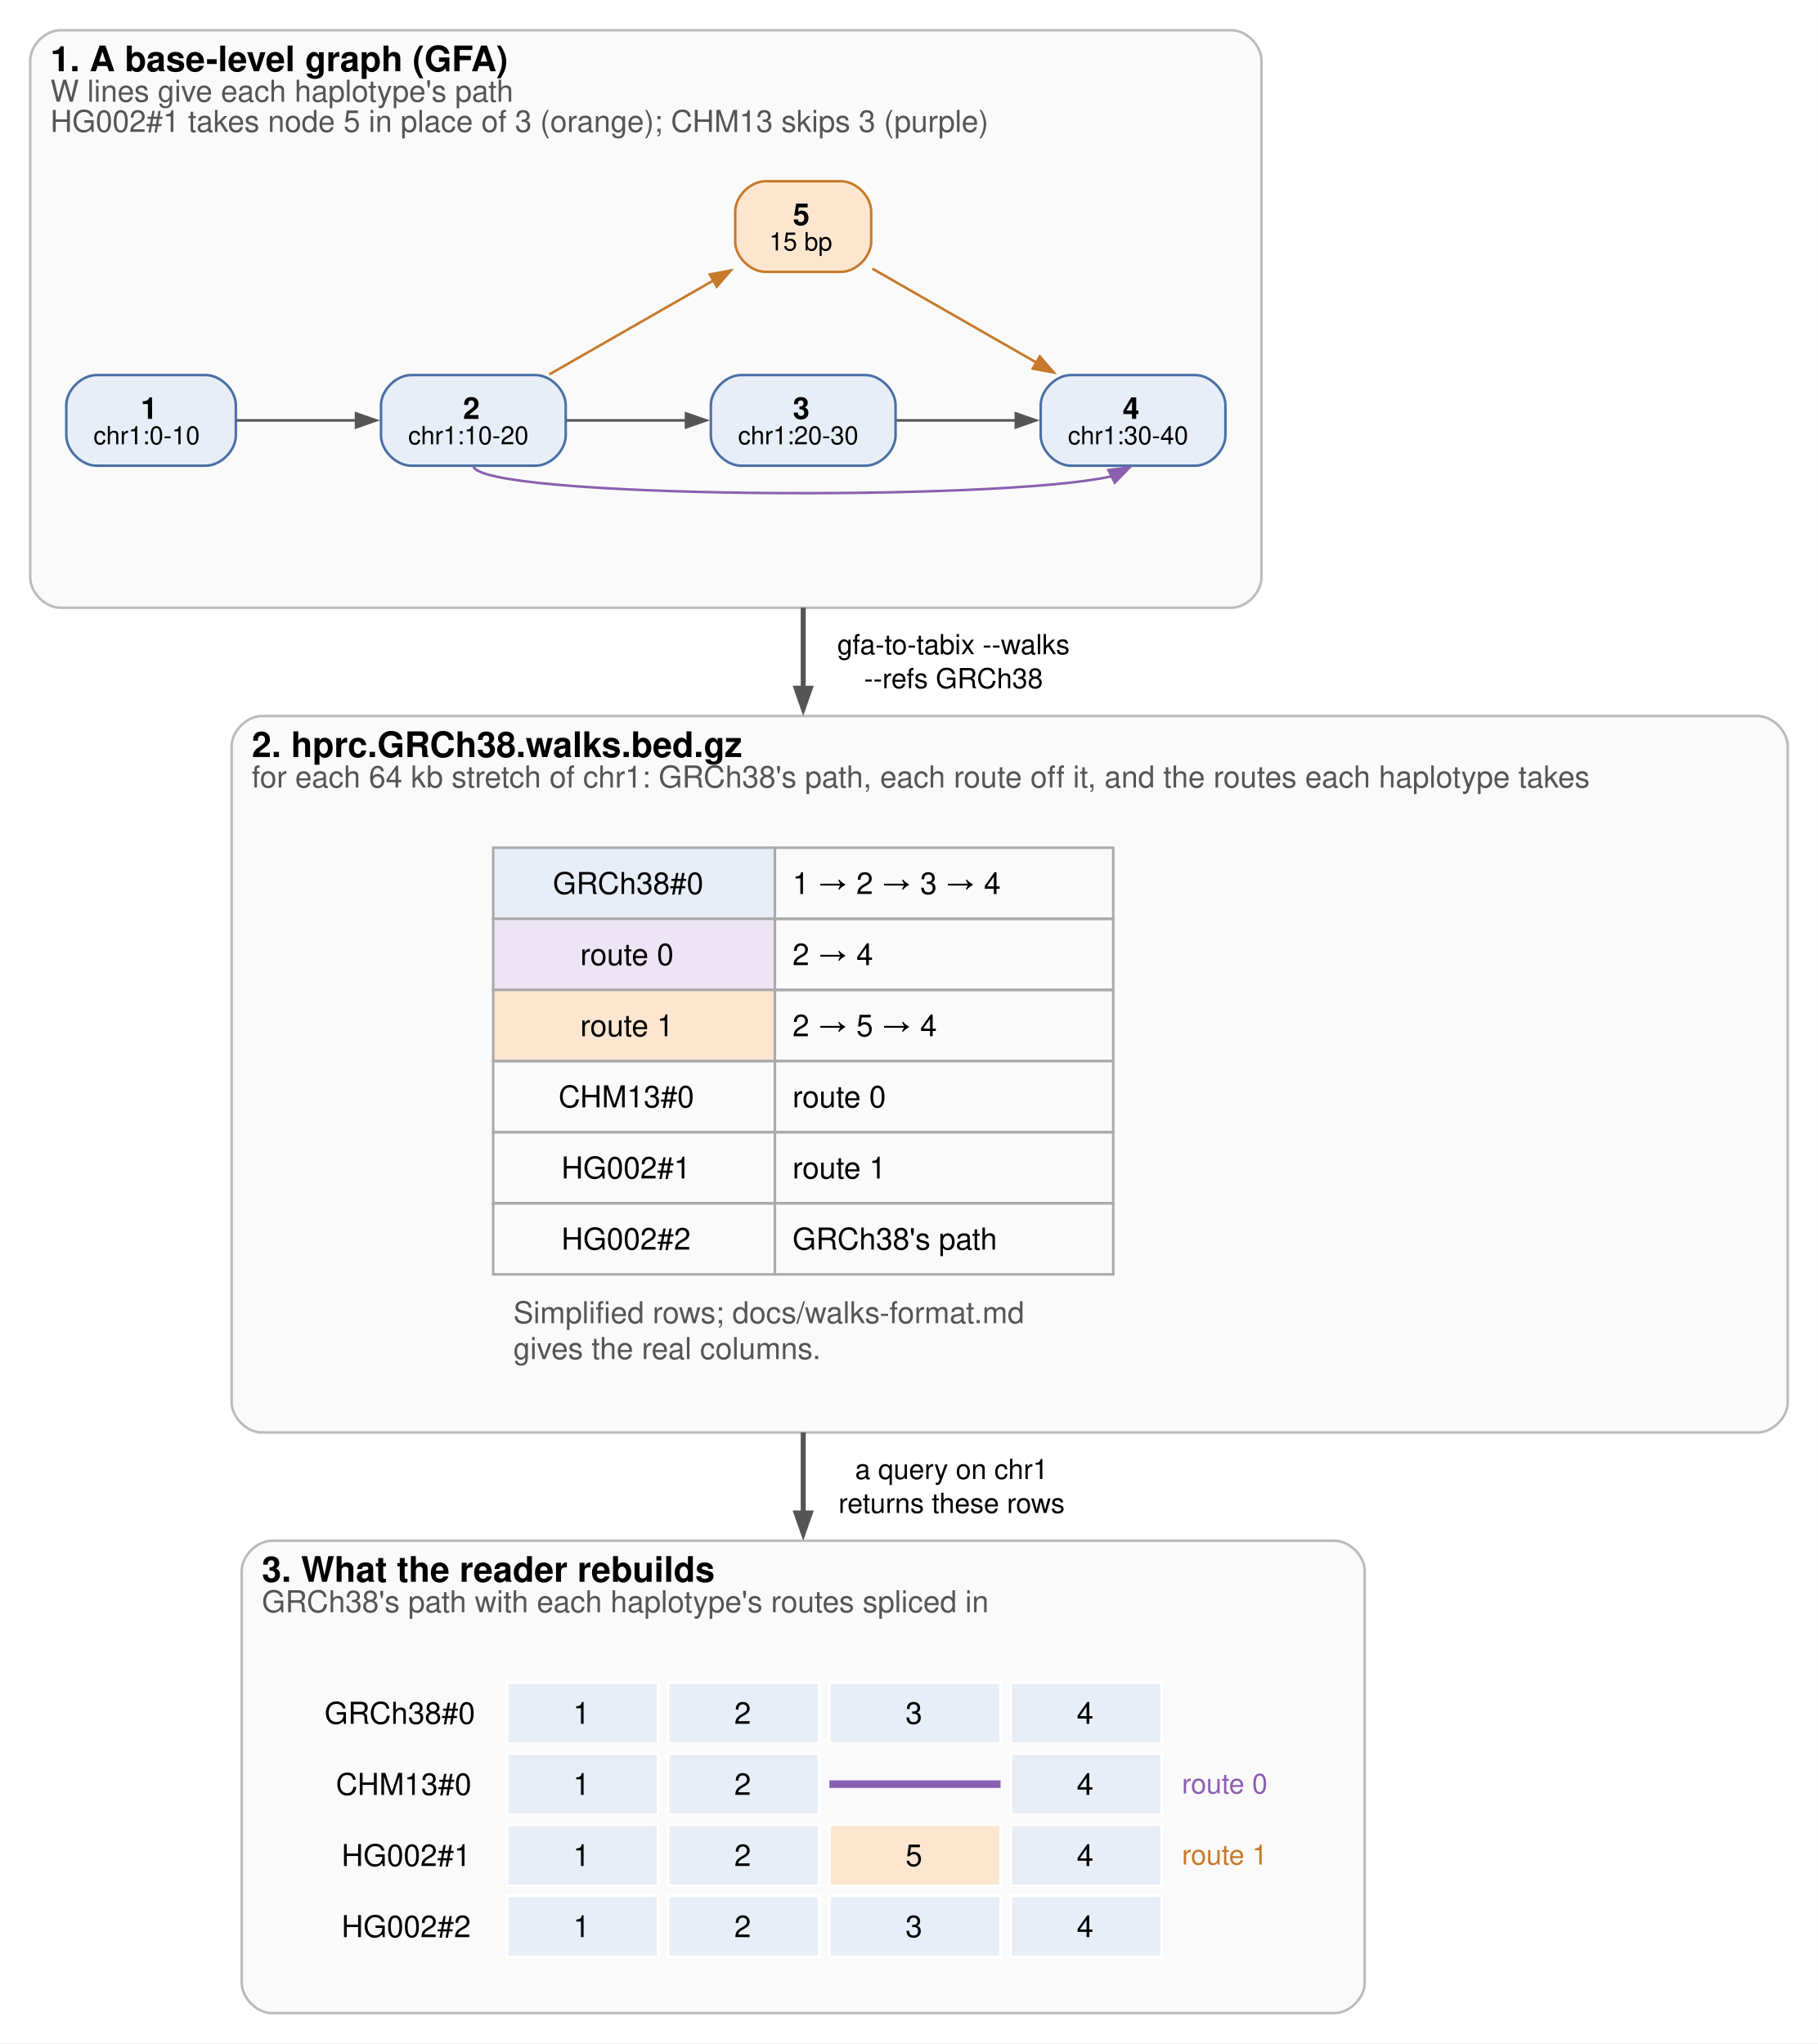
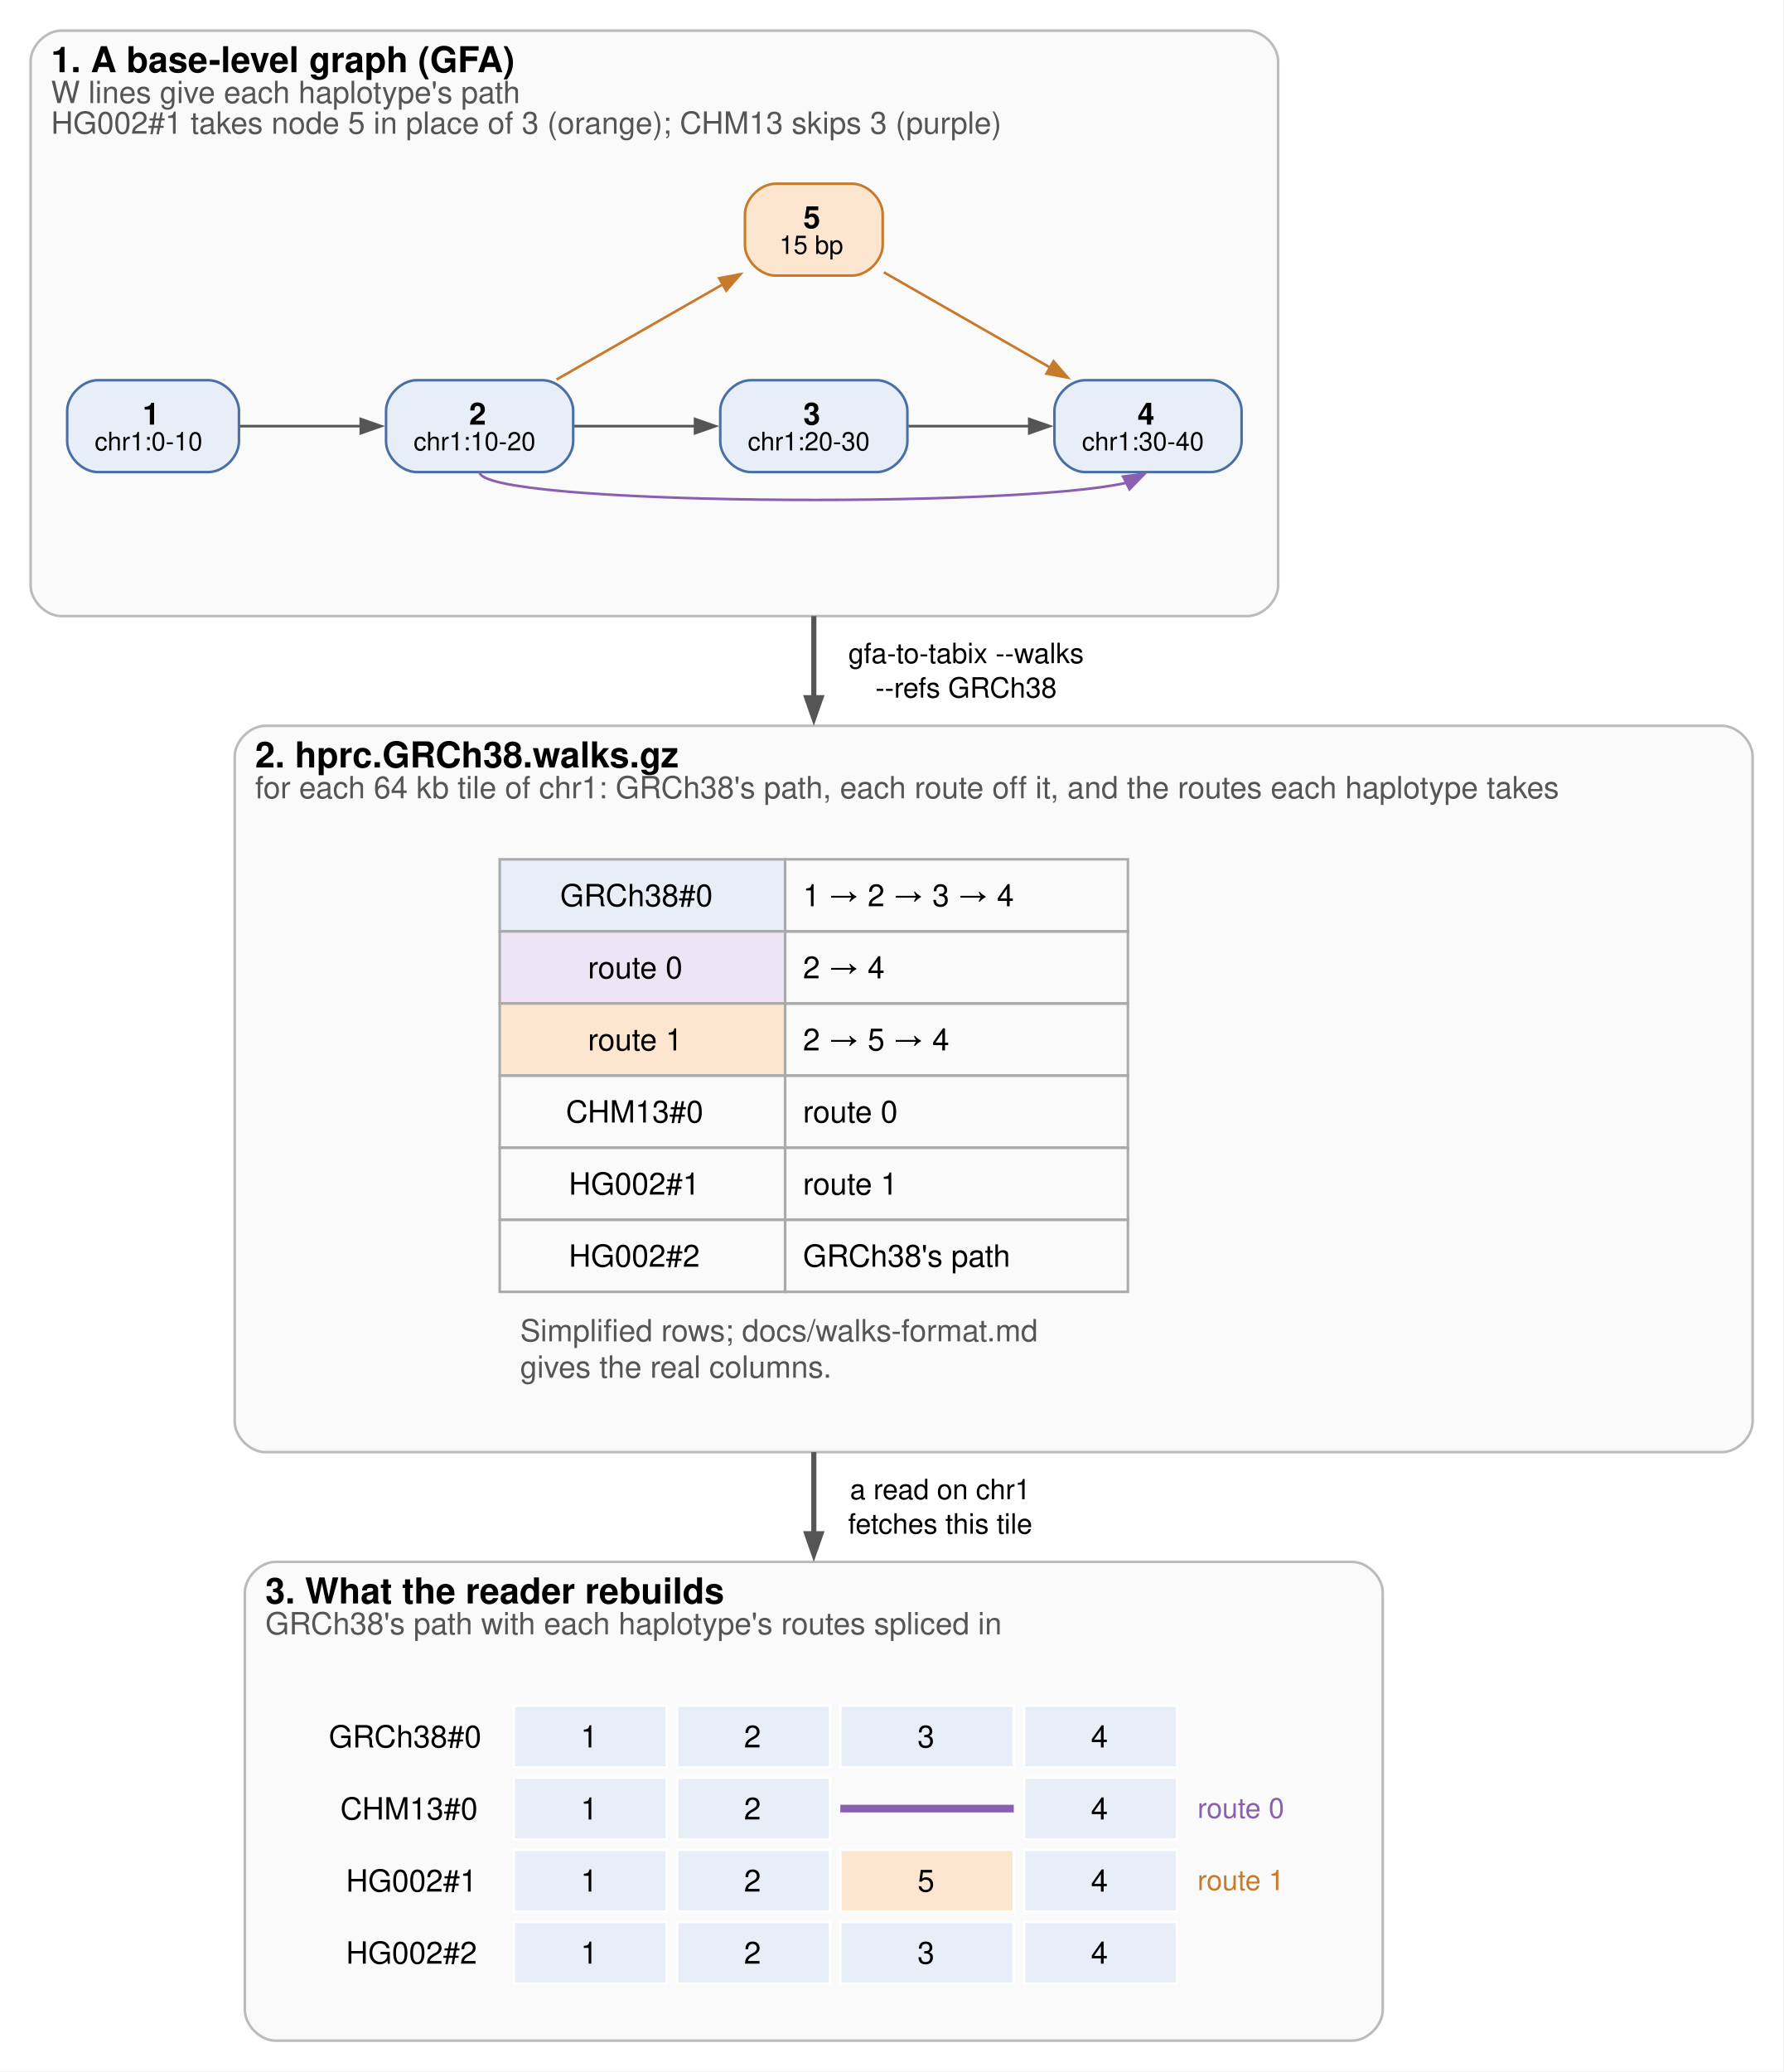
- <svg xmlns="http://www.w3.org/2000/svg" width="722pt" height="812pt" viewBox="0.00 0.00 722.00 812.00">
+ <svg xmlns="http://www.w3.org/2000/svg" width="699pt" height="812pt" viewBox="0.00 0.00 699.00 812.00">
  <g id="graph0" class="graph" transform="scale(1 1) rotate(0) translate(4 807.72)">
-     <polygon fill="white" stroke="none" points="-4,4 -4,-807.72 718,-807.72 718,4 -4,4" />
+     <polygon fill="white" stroke="none" points="-4,4 -4,-807.72 695,-807.72 695,4 -4,4" />
    <g id="clust2" class="cluster">
      <path fill="#fafafa" stroke="#bbbbbb" d="M20,-566.28C20,-566.28 485,-566.28 485,-566.28 491,-566.28 497,-572.28 497,-578.28 497,-578.28 497,-783.72 497,-783.72 497,-789.72 491,-795.72 485,-795.72 485,-795.72 20,-795.72 20,-795.72 14,-795.72 8,-789.72 8,-783.72 8,-783.72 8,-578.28 8,-578.28 8,-572.28 14,-566.28 20,-566.28" />
      <text xml:space="preserve" text-anchor="start" x="16" y="-779.42" font-family="Helvetica,sans-Serif" font-weight="bold" font-size="14.00">1. A base-level graph (GFA)</text>
      <text xml:space="preserve" text-anchor="start" x="16" y="-767.32" font-family="Helvetica,sans-Serif" font-size="12.00" fill="#555555">W lines give each haplotype's path</text>
      <text xml:space="preserve" text-anchor="start" x="16" y="-755.32" font-family="Helvetica,sans-Serif" font-size="12.00" fill="#555555">HG002#1 takes node 5 in place of 3 (orange); CHM13 skips 3 (purple)</text>
    </g>
    <g id="clust4" class="cluster">
-       <path fill="#fafafa" stroke="#bbbbbb" d="M100,-238.64C100,-238.64 694,-238.64 694,-238.64 700,-238.64 706,-244.64 706,-250.64 706,-250.64 706,-511.28 706,-511.28 706,-517.28 700,-523.28 694,-523.28 694,-523.28 100,-523.28 100,-523.28 94,-523.28 88,-517.28 88,-511.28 88,-511.28 88,-250.64 88,-250.64 88,-244.64 94,-238.64 100,-238.64" />
-       <text xml:space="preserve" text-anchor="start" x="96" y="-506.98" font-family="Helvetica,sans-Serif" font-weight="bold" font-size="14.00">2. hprc.GRCh38.walks.bed.gz</text>
-       <text xml:space="preserve" text-anchor="start" x="96" y="-494.88" font-family="Helvetica,sans-Serif" font-size="12.00" fill="#555555">for each 64 kb stretch of chr1: GRCh38's path, each route off it, and the routes each haplotype takes</text>
+       <path fill="#fafafa" stroke="#bbbbbb" d="M100,-238.64C100,-238.64 671,-238.64 671,-238.64 677,-238.64 683,-244.64 683,-250.64 683,-250.64 683,-511.28 683,-511.28 683,-517.28 677,-523.28 671,-523.28 671,-523.28 100,-523.28 100,-523.28 94,-523.28 88,-517.28 88,-511.28 88,-511.28 88,-250.64 88,-250.64 88,-244.64 94,-238.64 100,-238.64" />
+       <text xml:space="preserve" text-anchor="start" x="96" y="-506.98" font-family="Helvetica,sans-Serif" font-weight="bold" font-size="14.00">2. hprc.GRCh38.walks.gz</text>
+       <text xml:space="preserve" text-anchor="start" x="96" y="-494.88" font-family="Helvetica,sans-Serif" font-size="12.00" fill="#555555">for each 64 kb tile of chr1: GRCh38's path, each route off it, and the routes each haplotype takes</text>
    </g>
    <g id="clust5" class="cluster">
      <path fill="#fafafa" stroke="#bbbbbb" d="M104,-8C104,-8 526,-8 526,-8 532,-8 538,-14 538,-20 538,-20 538,-183.64 538,-183.64 538,-189.64 532,-195.64 526,-195.64 526,-195.64 104,-195.64 104,-195.64 98,-195.64 92,-189.64 92,-183.64 92,-183.64 92,-20 92,-20 92,-14 98,-8 104,-8" />
      <text xml:space="preserve" text-anchor="start" x="100" y="-179.34" font-family="Helvetica,sans-Serif" font-weight="bold" font-size="14.00">3. What the reader rebuilds</text>
      <text xml:space="preserve" text-anchor="start" x="100" y="-167.24" font-family="Helvetica,sans-Serif" font-size="12.00" fill="#555555">GRCh38's path with each haplotype's routes spliced in</text>
    </g>
    <g id="node1" class="node">
      <path fill="#e8eef7" stroke="#4a6fa5" d="M77.67,-658.72C77.67,-658.72 34.33,-658.72 34.33,-658.72 28.33,-658.72 22.33,-652.72 22.33,-646.72 22.33,-646.72 22.33,-634.72 22.33,-634.72 22.33,-628.72 28.33,-622.72 34.33,-622.72 34.33,-622.72 77.67,-622.72 77.67,-622.72 83.67,-622.72 89.67,-628.72 89.67,-634.72 89.67,-634.72 89.67,-646.72 89.67,-646.72 89.67,-652.72 83.67,-658.72 77.67,-658.72" />
      <text xml:space="preserve" text-anchor="start" x="51.88" y="-641.32" font-family="Helvetica,sans-Serif" font-weight="bold" font-size="12.00">1</text>
      <text xml:space="preserve" text-anchor="start" x="33.12" y="-631.22" font-family="Helvetica,sans-Serif" font-size="10.00">chr1:0-10</text>
    </g>
    <g id="node2" class="node">
      <path fill="#e8eef7" stroke="#4a6fa5" d="M208.68,-658.72C208.68,-658.72 159.32,-658.72 159.32,-658.72 153.32,-658.72 147.32,-652.72 147.32,-646.72 147.32,-646.72 147.32,-634.72 147.32,-634.72 147.32,-628.72 153.32,-622.72 159.32,-622.72 159.32,-622.72 208.68,-622.72 208.68,-622.72 214.68,-622.72 220.68,-628.72 220.68,-634.72 220.68,-634.72 220.68,-646.72 220.68,-646.72 220.68,-652.72 214.68,-658.72 208.68,-658.72" />
      <text xml:space="preserve" text-anchor="start" x="179.88" y="-641.32" font-family="Helvetica,sans-Serif" font-weight="bold" font-size="12.00">2</text>
      <text xml:space="preserve" text-anchor="start" x="158.12" y="-631.22" font-family="Helvetica,sans-Serif" font-size="10.00">chr1:10-20</text>
    </g>
    <g id="edge1" class="edge">
      <path fill="none" stroke="#555555" d="M90,-640.72C105.86,-640.72 121.72,-640.72 137.58,-640.72" />
      <polygon fill="#555555" stroke="#555555" points="137.4,-643.52 145.4,-640.72 137.4,-637.92 137.4,-643.52" />
    </g>
    <g id="node3" class="node">
      <path fill="#e8eef7" stroke="#4a6fa5" d="M339.68,-658.72C339.68,-658.72 290.32,-658.72 290.32,-658.72 284.32,-658.72 278.32,-652.72 278.32,-646.72 278.32,-646.72 278.32,-634.72 278.32,-634.72 278.32,-628.72 284.32,-622.72 290.32,-622.72 290.32,-622.72 339.68,-622.72 339.68,-622.72 345.68,-622.72 351.68,-628.72 351.68,-634.72 351.68,-634.72 351.68,-646.72 351.68,-646.72 351.68,-652.72 345.68,-658.72 339.68,-658.72" />
      <text xml:space="preserve" text-anchor="start" x="310.88" y="-641.32" font-family="Helvetica,sans-Serif" font-weight="bold" font-size="12.00">3</text>
      <text xml:space="preserve" text-anchor="start" x="289.12" y="-631.22" font-family="Helvetica,sans-Serif" font-size="10.00">chr1:20-30</text>
    </g>
    <g id="edge2" class="edge">
      <path fill="none" stroke="#555555" d="M221.1,-640.72C236.94,-640.72 252.78,-640.72 268.63,-640.72" />
      <polygon fill="#555555" stroke="#555555" points="268.44,-643.52 276.44,-640.72 268.44,-637.92 268.44,-643.52" />
    </g>
    <g id="node4" class="node">
      <path fill="#e8eef7" stroke="#4a6fa5" d="M470.68,-658.72C470.68,-658.72 421.32,-658.72 421.32,-658.72 415.32,-658.72 409.32,-652.72 409.32,-646.72 409.32,-646.72 409.32,-634.72 409.32,-634.72 409.32,-628.72 415.32,-622.72 421.32,-622.72 421.32,-622.72 470.68,-622.72 470.68,-622.72 476.68,-622.72 482.68,-628.72 482.68,-634.72 482.68,-634.72 482.68,-646.72 482.68,-646.72 482.68,-652.72 476.68,-658.72 470.68,-658.72" />
      <text xml:space="preserve" text-anchor="start" x="441.88" y="-641.32" font-family="Helvetica,sans-Serif" font-weight="bold" font-size="12.00">4</text>
      <text xml:space="preserve" text-anchor="start" x="420.12" y="-631.22" font-family="Helvetica,sans-Serif" font-size="10.00">chr1:30-40</text>
    </g>
    <g id="edge6" class="edge">
      <path fill="none" stroke="#8a5fb0" d="M184,-622.72C184,-609.73 392.73,-608.33 437.58,-618.53" />
      <polygon fill="#8a5fb0" stroke="#8a5fb0" points="436.23,-620.99 444.64,-622.05 438.73,-615.98 436.23,-620.99" />
    </g>
    <g id="node5" class="node">
      <path fill="#fde6cf" stroke="#c77a2b" d="M330,-735.72C330,-735.72 300,-735.72 300,-735.72 294,-735.72 288,-729.72 288,-723.72 288,-723.72 288,-711.72 288,-711.72 288,-705.72 294,-699.72 300,-699.72 300,-699.72 330,-699.72 330,-699.72 336,-699.72 342,-705.72 342,-711.72 342,-711.72 342,-723.72 342,-723.72 342,-729.72 336,-735.72 330,-735.72" />
      <text xml:space="preserve" text-anchor="start" x="310.88" y="-718.32" font-family="Helvetica,sans-Serif" font-weight="bold" font-size="12.00">5</text>
      <text xml:space="preserve" text-anchor="start" x="301.5" y="-708.22" font-family="Helvetica,sans-Serif" font-size="10.00">15 bp</text>
    </g>
    <g id="edge4" class="edge">
      <path fill="none" stroke="#c77a2b" d="M214.17,-658.99C233.61,-670.12 258.98,-684.65 279.4,-696.34" />
      <polygon fill="#c77a2b" stroke="#c77a2b" points="277.89,-698.7 286.22,-700.25 280.67,-693.84 277.89,-698.7" />
    </g>
    <g id="edge3" class="edge">
      <path fill="none" stroke="#555555" d="M352.1,-640.72C367.94,-640.72 383.78,-640.72 399.63,-640.72" />
      <polygon fill="#555555" stroke="#555555" points="399.44,-643.52 407.44,-640.72 399.44,-637.92 399.44,-643.52" />
    </g>
    <g id="edge5" class="edge">
      <path fill="none" stroke="#c77a2b" d="M342.46,-701C361.4,-690.15 386.84,-675.59 407.76,-663.61" />
      <polygon fill="#c77a2b" stroke="#c77a2b" points="408.97,-666.15 414.52,-659.74 406.18,-661.29 408.97,-666.15" />
    </g>
    <g id="node7" class="node">
      <polygon fill="#e8eef7" stroke="none" points="191.88,-442.71 191.88,-470.96 303.75,-470.96 303.75,-442.71 191.88,-442.71" />
      <polygon fill="none" stroke="#aaaaaa" points="191.88,-442.71 191.88,-470.96 303.75,-470.96 303.75,-442.71 191.88,-442.71" />
      <text xml:space="preserve" text-anchor="start" x="215.56" y="-452.56" font-family="Helvetica,sans-Serif" font-size="12.00">GRCh38#0</text>
      <polygon fill="none" stroke="#aaaaaa" points="303.75,-442.71 303.75,-470.96 438.12,-470.96 438.12,-442.71 303.75,-442.71" />
      <text xml:space="preserve" text-anchor="start" x="310.75" y="-452.56" font-family="Helvetica,sans-Serif" font-size="12.00">1 → 2 → 3 → 4</text>
      <polygon fill="#ede4f5" stroke="none" points="191.88,-414.46 191.88,-442.71 303.75,-442.71 303.75,-414.46 191.88,-414.46" />
      <polygon fill="none" stroke="#aaaaaa" points="191.88,-414.46 191.88,-442.71 303.75,-442.71 303.75,-414.46 191.88,-414.46" />
      <text xml:space="preserve" text-anchor="start" x="226.44" y="-424.31" font-family="Helvetica,sans-Serif" font-size="12.00">route 0</text>
      <polygon fill="none" stroke="#aaaaaa" points="303.75,-414.46 303.75,-442.71 438.12,-442.71 438.12,-414.46 303.75,-414.46" />
      <text xml:space="preserve" text-anchor="start" x="310.75" y="-424.31" font-family="Helvetica,sans-Serif" font-size="12.00">2 → 4</text>
      <polygon fill="#fde6cf" stroke="none" points="191.88,-386.21 191.88,-414.46 303.75,-414.46 303.75,-386.21 191.88,-386.21" />
      <polygon fill="none" stroke="#aaaaaa" points="191.88,-386.21 191.88,-414.46 303.75,-414.46 303.75,-386.21 191.88,-386.21" />
      <text xml:space="preserve" text-anchor="start" x="226.44" y="-396.06" font-family="Helvetica,sans-Serif" font-size="12.00">route 1</text>
      <polygon fill="none" stroke="#aaaaaa" points="303.75,-386.21 303.75,-414.46 438.12,-414.46 438.12,-386.21 303.75,-386.21" />
      <text xml:space="preserve" text-anchor="start" x="310.75" y="-396.06" font-family="Helvetica,sans-Serif" font-size="12.00">2 → 5 → 4</text>
      <polygon fill="none" stroke="#aaaaaa" points="191.88,-357.96 191.88,-386.21 303.75,-386.21 303.75,-357.96 191.88,-357.96" />
      <text xml:space="preserve" text-anchor="start" x="217.81" y="-367.81" font-family="Helvetica,sans-Serif" font-size="12.00">CHM13#0</text>
      <polygon fill="none" stroke="#aaaaaa" points="303.75,-357.96 303.75,-386.21 438.12,-386.21 438.12,-357.96 303.75,-357.96" />
      <text xml:space="preserve" text-anchor="start" x="310.75" y="-367.81" font-family="Helvetica,sans-Serif" font-size="12.00">route 0</text>
      <polygon fill="none" stroke="#aaaaaa" points="191.88,-329.71 191.88,-357.96 303.75,-357.96 303.75,-329.71 191.88,-329.71" />
      <text xml:space="preserve" text-anchor="start" x="218.94" y="-339.56" font-family="Helvetica,sans-Serif" font-size="12.00">HG002#1</text>
      <polygon fill="none" stroke="#aaaaaa" points="303.75,-329.71 303.75,-357.96 438.12,-357.96 438.12,-329.71 303.75,-329.71" />
      <text xml:space="preserve" text-anchor="start" x="310.75" y="-339.56" font-family="Helvetica,sans-Serif" font-size="12.00">route 1</text>
      <polygon fill="none" stroke="#aaaaaa" points="191.88,-301.46 191.88,-329.71 303.75,-329.71 303.75,-301.46 191.88,-301.46" />
      <text xml:space="preserve" text-anchor="start" x="218.94" y="-311.31" font-family="Helvetica,sans-Serif" font-size="12.00">HG002#2</text>
      <polygon fill="none" stroke="#aaaaaa" points="303.75,-301.46 303.75,-329.71 438.12,-329.71 438.12,-301.46 303.75,-301.46" />
      <text xml:space="preserve" text-anchor="start" x="310.75" y="-311.31" font-family="Helvetica,sans-Serif" font-size="12.00">GRCh38's path</text>
      <text xml:space="preserve" text-anchor="start" x="199.88" y="-282.06" font-family="Helvetica,sans-Serif" font-size="12.00" fill="#555555">Simplified rows; docs/walks-format.md</text>
      <text xml:space="preserve" text-anchor="start" x="199.88" y="-267.81" font-family="Helvetica,sans-Serif" font-size="12.00" fill="#555555">gives the real columns.</text>
    </g>
    <g id="edge9" class="edge">
      <path fill="none" stroke="#555555" stroke-width="2" d="M315,-566.28C315,-558.22 315,-547.08 315,-534.14" />
      <polygon fill="#555555" stroke="#555555" stroke-width="2" points="317.8,-534.31 315,-526.31 312.2,-534.31 317.8,-534.31" />
      <text xml:space="preserve" text-anchor="middle" x="371.62" y="-547.83" font-family="Helvetica,sans-Serif" font-size="11.00">  gfa-to-tabix --walks</text>
      <text xml:space="preserve" text-anchor="middle" x="371.62" y="-534.33" font-family="Helvetica,sans-Serif" font-size="11.00">  --refs GRCh38</text>
    </g>
    <g id="node8" class="node">
      <text xml:space="preserve" text-anchor="start" x="124.88" y="-122.92" font-family="Helvetica,sans-Serif" font-size="12.00">GRCh38#0</text>
      <polygon fill="#e8eef7" stroke="none" points="197.38,-115.07 197.38,-139.32 257.38,-139.32 257.38,-115.07 197.38,-115.07" />
      <polygon fill="none" stroke="#ffffff" points="197.38,-115.07 197.38,-139.32 257.38,-139.32 257.38,-115.07 197.38,-115.07" />
      <text xml:space="preserve" text-anchor="start" x="223.62" y="-122.92" font-family="Helvetica,sans-Serif" font-size="12.00">1</text>
      <polygon fill="#e8eef7" stroke="none" points="261.38,-115.07 261.38,-139.32 321.38,-139.32 321.38,-115.07 261.38,-115.07" />
      <polygon fill="none" stroke="#ffffff" points="261.38,-115.07 261.38,-139.32 321.38,-139.32 321.38,-115.07 261.38,-115.07" />
      <text xml:space="preserve" text-anchor="start" x="287.62" y="-122.92" font-family="Helvetica,sans-Serif" font-size="12.00">2</text>
      <polygon fill="#e8eef7" stroke="none" points="325.38,-115.07 325.38,-139.32 393.38,-139.32 393.38,-115.07 325.38,-115.07" />
      <polygon fill="none" stroke="#ffffff" points="325.38,-115.07 325.38,-139.32 393.38,-139.32 393.38,-115.07 325.38,-115.07" />
      <text xml:space="preserve" text-anchor="start" x="355.62" y="-122.92" font-family="Helvetica,sans-Serif" font-size="12.00">3</text>
      <polygon fill="#e8eef7" stroke="none" points="397.38,-115.07 397.38,-139.32 457.38,-139.32 457.38,-115.07 397.38,-115.07" />
      <polygon fill="none" stroke="#ffffff" points="397.38,-115.07 397.38,-139.32 457.38,-139.32 457.38,-115.07 397.38,-115.07" />
      <text xml:space="preserve" text-anchor="start" x="423.62" y="-122.92" font-family="Helvetica,sans-Serif" font-size="12.00">4</text>
      <text xml:space="preserve" text-anchor="start" x="129.38" y="-94.67" font-family="Helvetica,sans-Serif" font-size="12.00">CHM13#0</text>
      <polygon fill="#e8eef7" stroke="none" points="197.38,-86.82 197.38,-111.07 257.38,-111.07 257.38,-86.82 197.38,-86.82" />
      <polygon fill="none" stroke="#ffffff" points="197.38,-86.82 197.38,-111.07 257.38,-111.07 257.38,-86.82 197.38,-86.82" />
      <text xml:space="preserve" text-anchor="start" x="223.62" y="-94.67" font-family="Helvetica,sans-Serif" font-size="12.00">1</text>
      <polygon fill="#e8eef7" stroke="none" points="261.38,-86.82 261.38,-111.07 321.38,-111.07 321.38,-86.82 261.38,-86.82" />
      <polygon fill="none" stroke="#ffffff" points="261.38,-86.82 261.38,-111.07 321.38,-111.07 321.38,-86.82 261.38,-86.82" />
      <text xml:space="preserve" text-anchor="start" x="287.62" y="-94.67" font-family="Helvetica,sans-Serif" font-size="12.00">2</text>
      <polygon fill="#8a5fb0" stroke="none" points="325.38,-97.45 325.38,-100.45 393.38,-100.45 393.38,-97.45 325.38,-97.45" />
      <polygon fill="#e8eef7" stroke="none" points="397.38,-86.82 397.38,-111.07 457.38,-111.07 457.38,-86.82 397.38,-86.82" />
      <polygon fill="none" stroke="#ffffff" points="397.38,-86.82 397.38,-111.07 457.38,-111.07 457.38,-86.82 397.38,-86.82" />
      <text xml:space="preserve" text-anchor="start" x="423.62" y="-94.67" font-family="Helvetica,sans-Serif" font-size="12.00">4</text>
      <text xml:space="preserve" text-anchor="start" x="465.38" y="-95.25" font-family="Helvetica,sans-Serif" font-size="11.00" fill="#8a5fb0">route 0</text>
      <text xml:space="preserve" text-anchor="start" x="131.62" y="-66.42" font-family="Helvetica,sans-Serif" font-size="12.00">HG002#1</text>
      <polygon fill="#e8eef7" stroke="none" points="197.38,-58.57 197.38,-82.82 257.38,-82.82 257.38,-58.57 197.38,-58.57" />
      <polygon fill="none" stroke="#ffffff" points="197.38,-58.57 197.38,-82.82 257.38,-82.82 257.38,-58.57 197.38,-58.57" />
      <text xml:space="preserve" text-anchor="start" x="223.62" y="-66.42" font-family="Helvetica,sans-Serif" font-size="12.00">1</text>
      <polygon fill="#e8eef7" stroke="none" points="261.38,-58.57 261.38,-82.82 321.38,-82.82 321.38,-58.57 261.38,-58.57" />
      <polygon fill="none" stroke="#ffffff" points="261.38,-58.57 261.38,-82.82 321.38,-82.82 321.38,-58.57 261.38,-58.57" />
      <text xml:space="preserve" text-anchor="start" x="287.62" y="-66.42" font-family="Helvetica,sans-Serif" font-size="12.00">2</text>
      <polygon fill="#fde6cf" stroke="none" points="325.38,-58.57 325.38,-82.82 393.38,-82.82 393.38,-58.57 325.38,-58.57" />
      <polygon fill="none" stroke="#ffffff" points="325.38,-58.57 325.38,-82.82 393.38,-82.82 393.38,-58.57 325.38,-58.57" />
      <text xml:space="preserve" text-anchor="start" x="355.62" y="-66.42" font-family="Helvetica,sans-Serif" font-size="12.00">5</text>
      <polygon fill="#e8eef7" stroke="none" points="397.38,-58.57 397.38,-82.82 457.38,-82.82 457.38,-58.57 397.38,-58.57" />
      <polygon fill="none" stroke="#ffffff" points="397.38,-58.57 397.38,-82.82 457.38,-82.82 457.38,-58.57 397.38,-58.57" />
      <text xml:space="preserve" text-anchor="start" x="423.62" y="-66.42" font-family="Helvetica,sans-Serif" font-size="12.00">4</text>
      <text xml:space="preserve" text-anchor="start" x="465.38" y="-67" font-family="Helvetica,sans-Serif" font-size="11.00" fill="#c77a2b">route 1</text>
      <text xml:space="preserve" text-anchor="start" x="131.62" y="-38.17" font-family="Helvetica,sans-Serif" font-size="12.00">HG002#2</text>
      <polygon fill="#e8eef7" stroke="none" points="197.38,-30.32 197.38,-54.57 257.38,-54.57 257.38,-30.32 197.38,-30.32" />
      <polygon fill="none" stroke="#ffffff" points="197.38,-30.32 197.38,-54.57 257.38,-54.57 257.38,-30.32 197.38,-30.32" />
      <text xml:space="preserve" text-anchor="start" x="223.62" y="-38.17" font-family="Helvetica,sans-Serif" font-size="12.00">1</text>
      <polygon fill="#e8eef7" stroke="none" points="261.38,-30.32 261.38,-54.57 321.38,-54.57 321.38,-30.32 261.38,-30.32" />
      <polygon fill="none" stroke="#ffffff" points="261.38,-30.32 261.38,-54.57 321.38,-54.57 321.38,-30.32 261.38,-30.32" />
      <text xml:space="preserve" text-anchor="start" x="287.62" y="-38.17" font-family="Helvetica,sans-Serif" font-size="12.00">2</text>
      <polygon fill="#e8eef7" stroke="none" points="325.38,-30.32 325.38,-54.57 393.38,-54.57 393.38,-30.32 325.38,-30.32" />
      <polygon fill="none" stroke="#ffffff" points="325.38,-30.32 325.38,-54.57 393.38,-54.57 393.38,-30.32 325.38,-30.32" />
      <text xml:space="preserve" text-anchor="start" x="355.62" y="-38.17" font-family="Helvetica,sans-Serif" font-size="12.00">3</text>
      <polygon fill="#e8eef7" stroke="none" points="397.38,-30.32 397.38,-54.57 457.38,-54.57 457.38,-30.32 397.38,-30.32" />
      <polygon fill="none" stroke="#ffffff" points="397.38,-30.32 397.38,-54.57 457.38,-54.57 457.38,-30.32 397.38,-30.32" />
      <text xml:space="preserve" text-anchor="start" x="423.62" y="-38.17" font-family="Helvetica,sans-Serif" font-size="12.00">4</text>
    </g>
    <g id="edge10" class="edge">
      <path fill="none" stroke="#555555" stroke-width="2" d="M315,-238.64C315,-227.9 315,-217.04 315,-206.33" />
      <polygon fill="#555555" stroke="#555555" stroke-width="2" points="317.8,-206.66 315,-198.66 312.2,-206.66 317.8,-206.66" />
-       <text xml:space="preserve" text-anchor="middle" x="370.88" y="-220.19" font-family="Helvetica,sans-Serif" font-size="11.00">  a query on chr1</text>
-       <text xml:space="preserve" text-anchor="middle" x="370.88" y="-206.69" font-family="Helvetica,sans-Serif" font-size="11.00">  returns these rows</text>
+       <text xml:space="preserve" text-anchor="middle" x="361.5" y="-220.19" font-family="Helvetica,sans-Serif" font-size="11.00">  a read on chr1</text>
+       <text xml:space="preserve" text-anchor="middle" x="361.5" y="-206.69" font-family="Helvetica,sans-Serif" font-size="11.00">  fetches this tile</text>
    </g>
  </g>
</svg>
